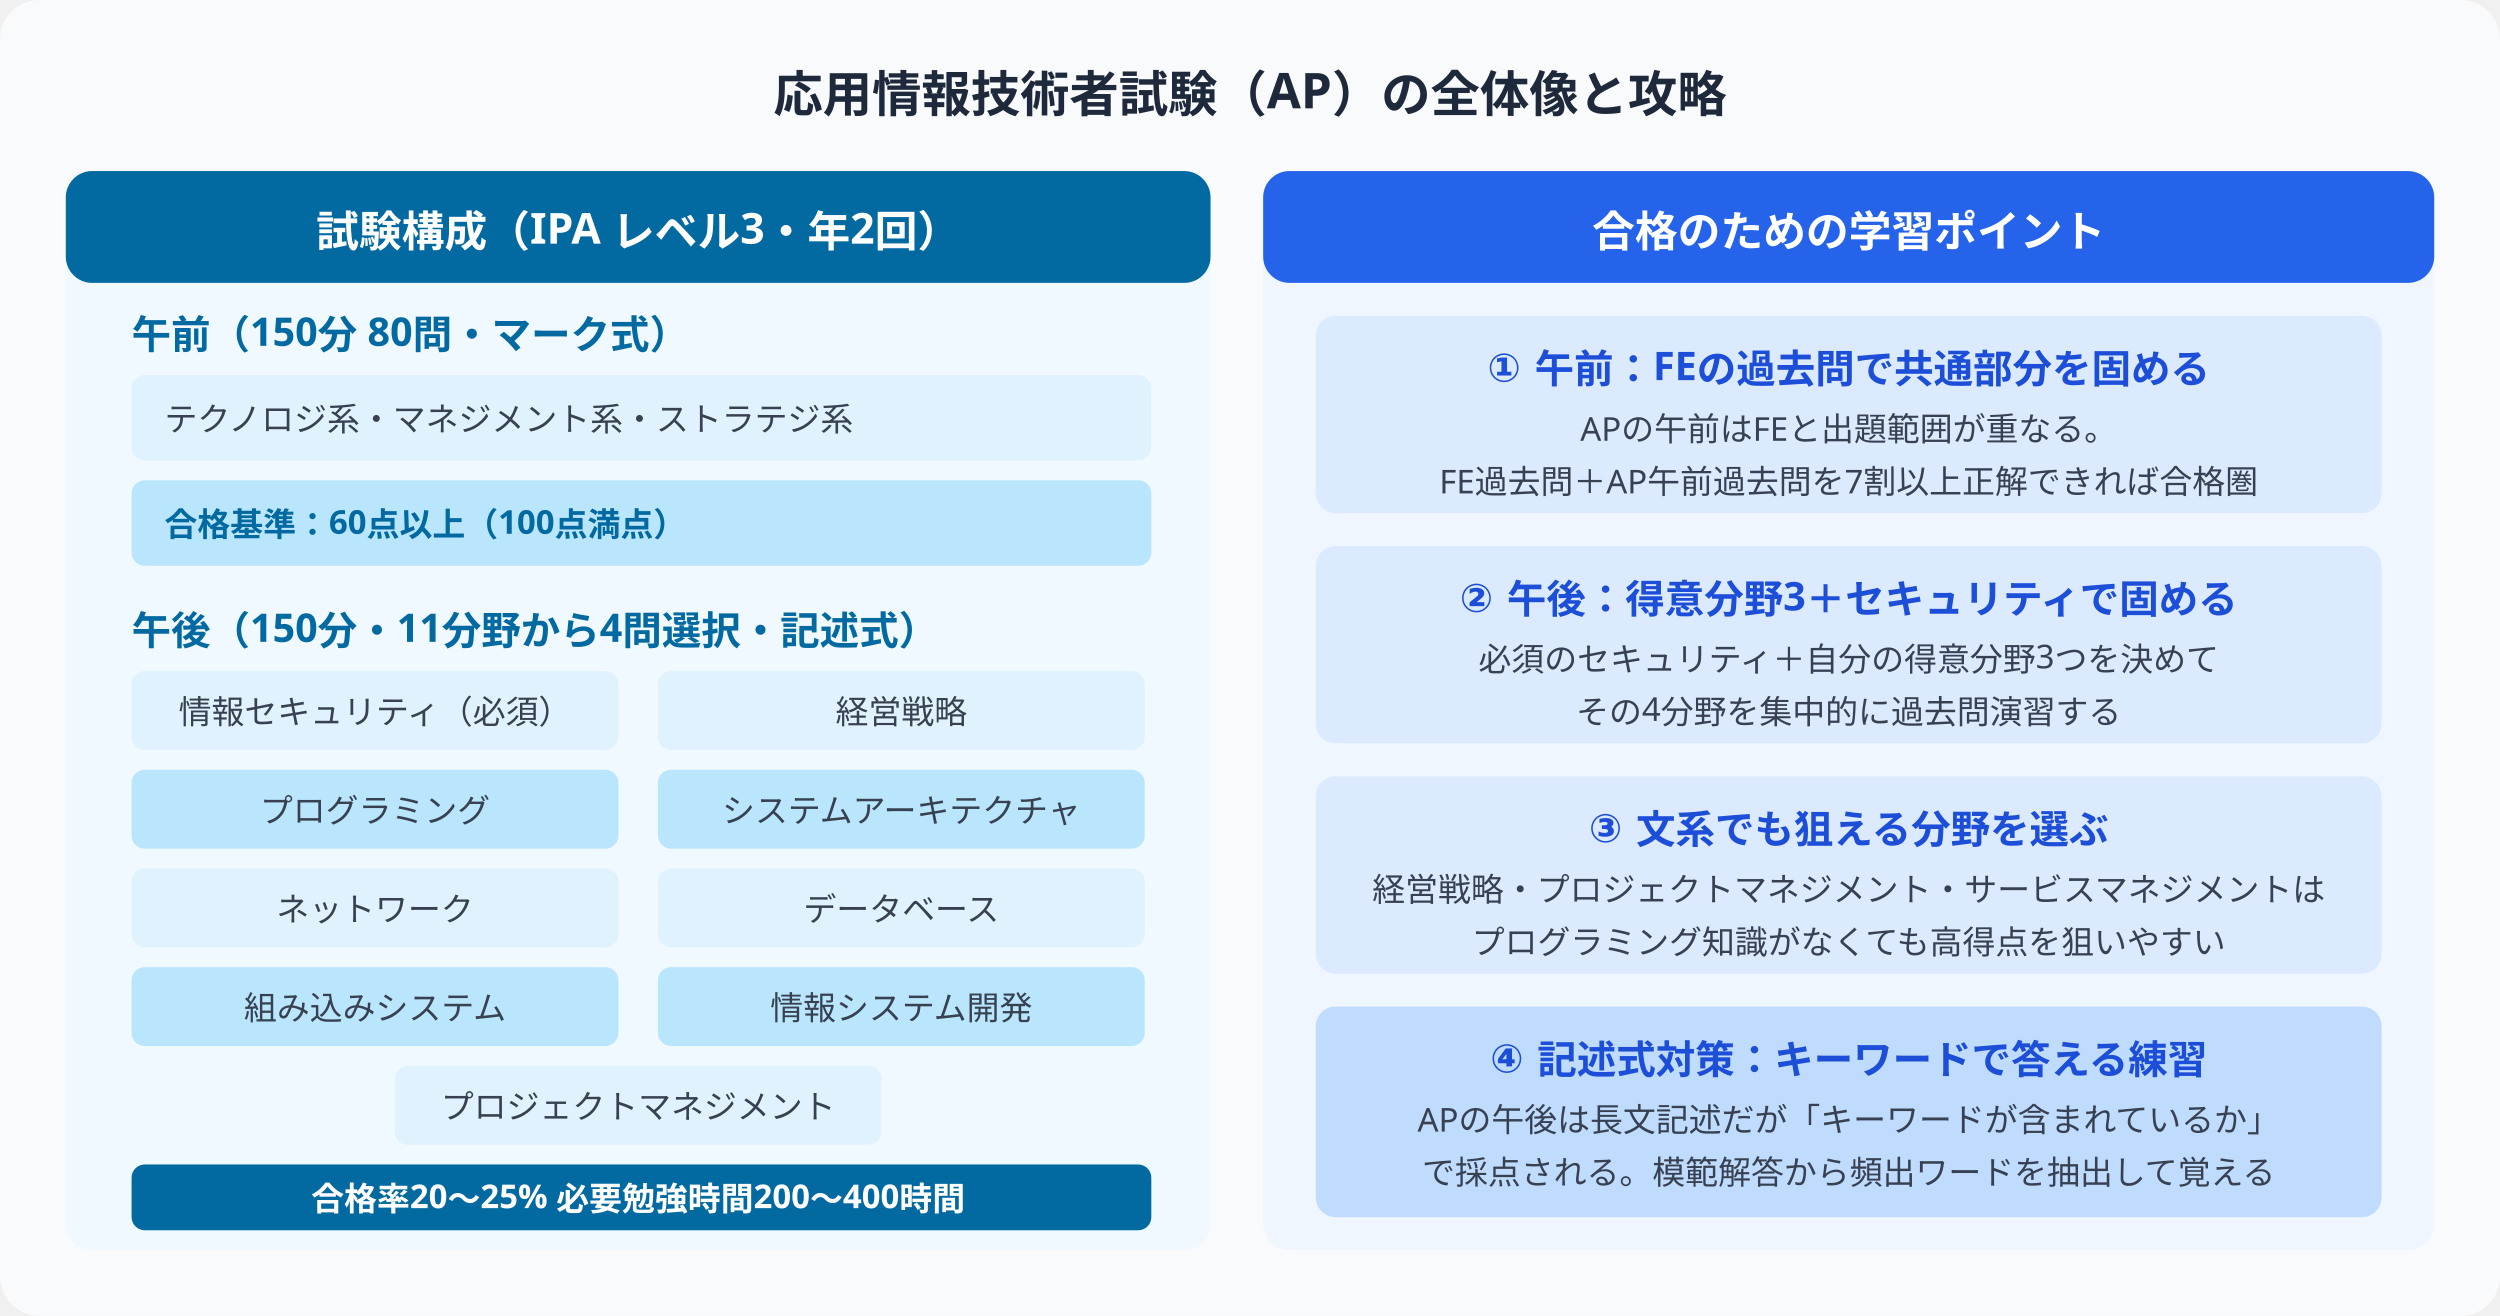
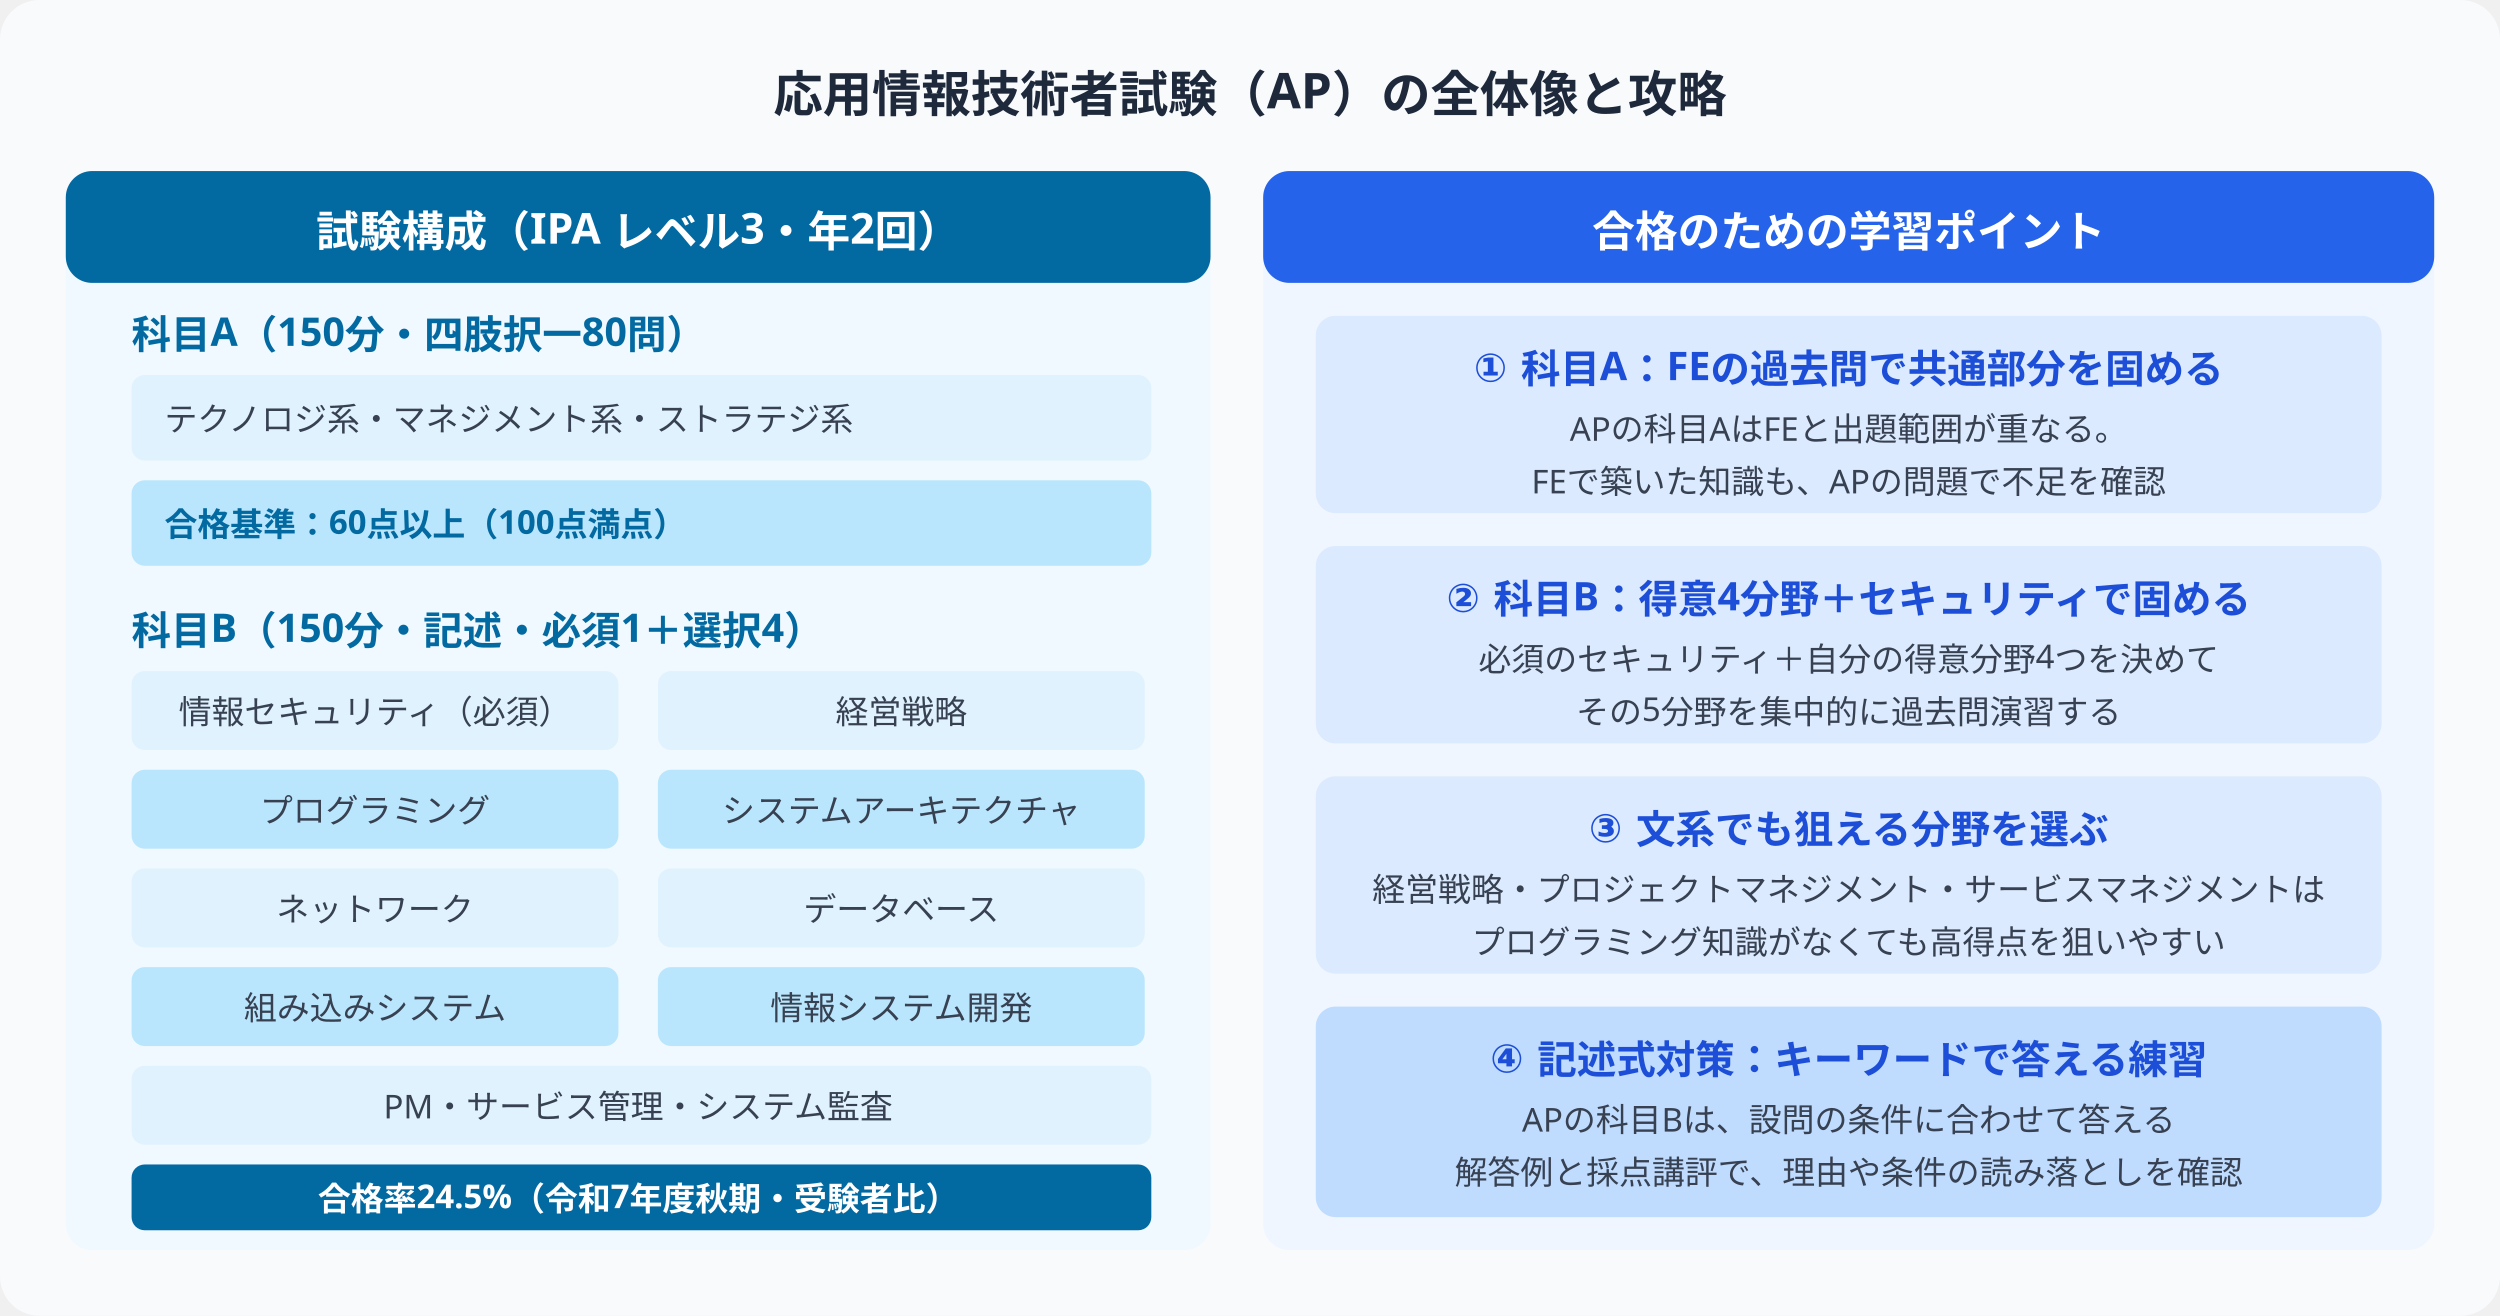
<svg xmlns="http://www.w3.org/2000/svg" viewBox="0 0 760 400" width="760" height="400">
  <defs>
    <style>text { font-family: 'Noto Sans JP','Hiragino Sans',sans-serif; }</style>
  </defs>
  <rect width="760" height="400" rx="12" fill="#F8FAFC" />
  <text x="380" y="34" text-anchor="middle" font-size="15" font-weight="700" fill="#1E293B">応用情報技術者試験（AP）の全体像と攻略</text>
  <rect x="20" y="52" width="348" height="328" rx="8" fill="#F0F9FF" />
  <rect x="20" y="52" width="348" height="34" rx="8" fill="#0369A1" />
  <text x="194" y="75" text-anchor="middle" font-size="13" font-weight="700" fill="#fff">試験構成（IPA レベル3・年2回）</text>
-   <text x="40" y="106" text-anchor="start" font-size="12" font-weight="700" fill="#0369A1">午前（150分 80問・マーク式）</text>
+   <text x="40" y="106" text-anchor="start" font-size="12" font-weight="700" fill="#0369A1">科目A（150分・四肢択一80問）</text>
  <rect x="40" y="114" width="310" height="26" rx="4" fill="#E0F2FE" />
  <text x="50" y="131" text-anchor="start" font-size="10" fill="#374151">テクノロジ系・マネジメント系・ストラテジ系</text>
  <rect x="40" y="146" width="310" height="26" rx="4" fill="#BAE6FD" />
  <text x="50" y="163" text-anchor="start" font-size="10" font-weight="700" fill="#0369A1">合格基準：60点以上（100点満点）</text>
-   <text x="40" y="196" text-anchor="start" font-size="12" font-weight="700" fill="#0369A1">午後（150分・11分野から4問選択・記述式）</text>
+   <text x="40" y="196" text-anchor="start" font-size="12" font-weight="700" fill="#0369A1">科目B（150分・記述・必須1＋選択4）</text>
  <rect x="40" y="204" width="148" height="24" rx="4" fill="#E0F2FE" />
  <text x="114" y="220" text-anchor="middle" font-size="10" fill="#374151">情報セキュリティ（必須）</text>
  <rect x="200" y="204" width="148" height="24" rx="4" fill="#E0F2FE" />
  <text x="274" y="220" text-anchor="middle" font-size="10" fill="#374151">経営戦略</text>
  <rect x="40" y="234" width="148" height="24" rx="4" fill="#BAE6FD" />
  <text x="114" y="250" text-anchor="middle" font-size="10" fill="#374151">プログラミング</text>
  <rect x="200" y="234" width="148" height="24" rx="4" fill="#BAE6FD" />
  <text x="274" y="250" text-anchor="middle" font-size="10" fill="#374151">システムアーキテクチャ</text>
  <rect x="40" y="264" width="148" height="24" rx="4" fill="#E0F2FE" />
  <text x="114" y="280" text-anchor="middle" font-size="10" fill="#374151">ネットワーク</text>
  <rect x="200" y="264" width="148" height="24" rx="4" fill="#E0F2FE" />
  <text x="274" y="280" text-anchor="middle" font-size="10" fill="#374151">データベース</text>
  <rect x="40" y="294" width="148" height="24" rx="4" fill="#BAE6FD" />
  <text x="114" y="310" text-anchor="middle" font-size="10" fill="#374151">組み込みシステム</text>
  <rect x="200" y="294" width="148" height="24" rx="4" fill="#BAE6FD" />
  <text x="274" y="310" text-anchor="middle" font-size="10" fill="#374151">情報システム開発</text>
-   <rect x="120" y="324" width="148" height="24" rx="4" fill="#E0F2FE" />
-   <text x="194" y="340" text-anchor="middle" font-size="10" fill="#374151">プロジェクトマネジメント</text>
+   <rect x="40" y="324" width="310" height="24" rx="4" fill="#E0F2FE" />
+   <text x="194" y="340" text-anchor="middle" font-size="10" fill="#374151">PM・サービス管理・システム監査</text>
  <rect x="40" y="354" width="310" height="20" rx="4" fill="#0369A1" />
-   <text x="194" y="368" text-anchor="middle" font-size="10" font-weight="700" fill="#fff">合格率20〜25%  必要勉強時間200〜400時間</text>
+   <text x="194" y="368" text-anchor="middle" font-size="10" font-weight="700" fill="#fff">合格率24.5%（令和7年度秋期・受験者比）</text>
  <rect x="384" y="52" width="356" height="328" rx="8" fill="#EFF6FF" />
  <rect x="384" y="52" width="356" height="34" rx="8" fill="#2563EB" />
  <text x="562" y="75" text-anchor="middle" font-size="13" font-weight="700" fill="#fff">合格のための学習ポイント</text>
  <rect x="400" y="96" width="324" height="60" rx="6" fill="#DBEAFE" />
-   <text x="562" y="116" text-anchor="middle" font-size="12" font-weight="700" fill="#1D4ED8">① 午前：FEの過去問で共通部分を固める</text>
-   <text x="562" y="134" text-anchor="middle" font-size="10" fill="#374151">APの午前はFEと出題範囲が重なる。</text>
-   <text x="562" y="150" text-anchor="middle" font-size="10" fill="#374151">FE過去問＋AP午前過去問を7割以上正解できれば合格圏</text>
+   <text x="562" y="116" text-anchor="middle" font-size="12" font-weight="700" fill="#1D4ED8">① 科目A：FEの過去問で共通部分を固める</text>
+   <text x="562" y="134" text-anchor="middle" font-size="10" fill="#374151">APの科目AはFEと出題範囲が重なる。</text>
+   <text x="562" y="150" text-anchor="middle" font-size="10" fill="#374151">FEで築いた知識も、APの問題で不足を確認</text>
  <rect x="400" y="166" width="324" height="60" rx="6" fill="#DBEAFE" />
-   <text x="562" y="186" text-anchor="middle" font-size="12" font-weight="700" fill="#1D4ED8">② 午後：得意分野3＋セキュリティで固める</text>
-   <text x="562" y="204" text-anchor="middle" font-size="10" fill="#374151">必須のセキュリティ＋自分の得意分野3つを決めて</text>
-   <text x="562" y="220" text-anchor="middle" font-size="10" fill="#374151">その4分野を集中的に過去問演習する</text>
+   <text x="562" y="186" text-anchor="middle" font-size="12" font-weight="700" fill="#1D4ED8">② 科目B：得意4分野＋セキュリティで固める</text>
+   <text x="562" y="204" text-anchor="middle" font-size="10" fill="#374151">必須のセキュリティ＋自分の得意分野4つを決めて</text>
+   <text x="562" y="220" text-anchor="middle" font-size="10" fill="#374151">その5分野を集中的に過去問演習する</text>
  <rect x="400" y="236" width="324" height="60" rx="6" fill="#DBEAFE" />
  <text x="562" y="256" text-anchor="middle" font-size="12" font-weight="700" fill="#1D4ED8">③ 文系でも狙える分野を選ぶ</text>
  <text x="562" y="274" text-anchor="middle" font-size="10" fill="#374151">経営戦略・プロジェクトマネジメント・サービスマネジメントは</text>
  <text x="562" y="290" text-anchor="middle" font-size="10" fill="#374151">プログラミング知識がなくても高得点を狙いやすい</text>
  <rect x="400" y="306" width="324" height="64" rx="6" fill="#BFDBFE" />
  <text x="562" y="326" text-anchor="middle" font-size="12" font-weight="700" fill="#1D4ED8">④ 記述式対策：キーワードで答える練習</text>
-   <text x="562" y="344" text-anchor="middle" font-size="10" fill="#374151">APの午後は長文記述だが「キーワードが含まれているか」</text>
-   <text x="562" y="360" text-anchor="middle" font-size="10" fill="#374151">で採点される。模範解答から頻出ワードを抽出して覚える</text>
+   <text x="562" y="344" text-anchor="middle" font-size="10" fill="#374151">APの科目Bは、設問の条件に合わせて答える</text>
+   <text x="562" y="360" text-anchor="middle" font-size="10" fill="#374151">解答例と採点講評で、理由や条件の読み落としを確認</text>
</svg>
